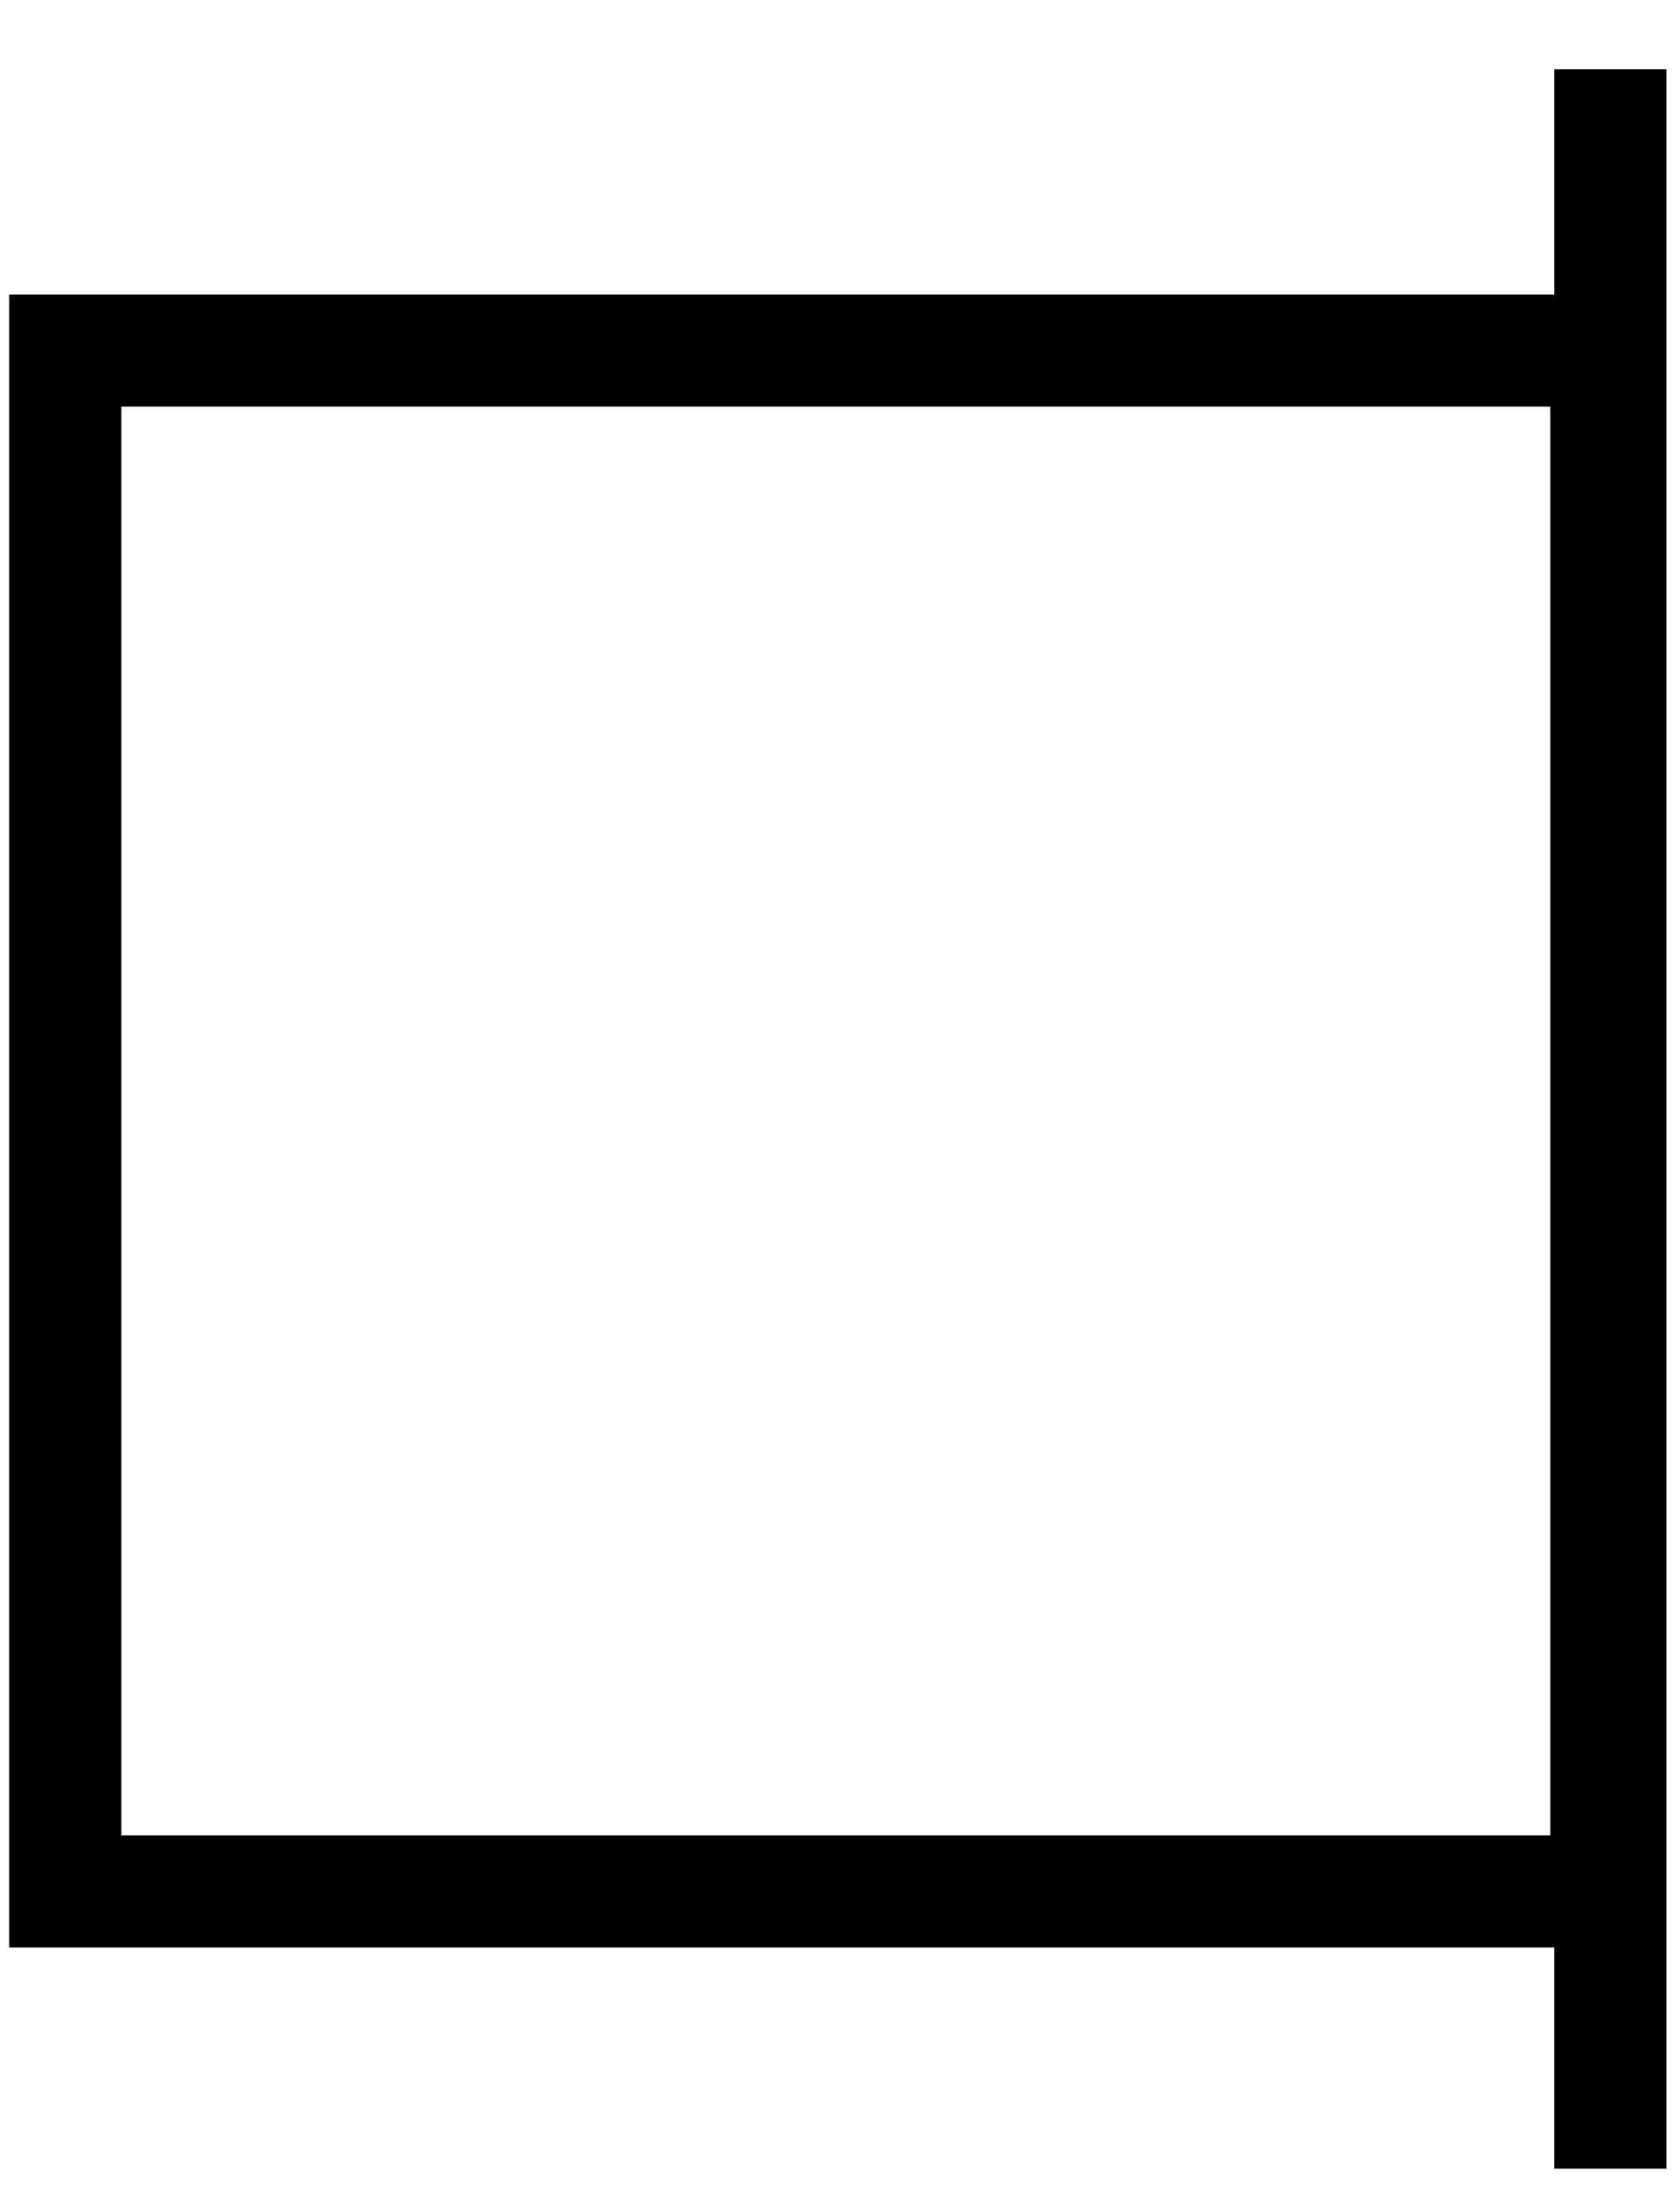
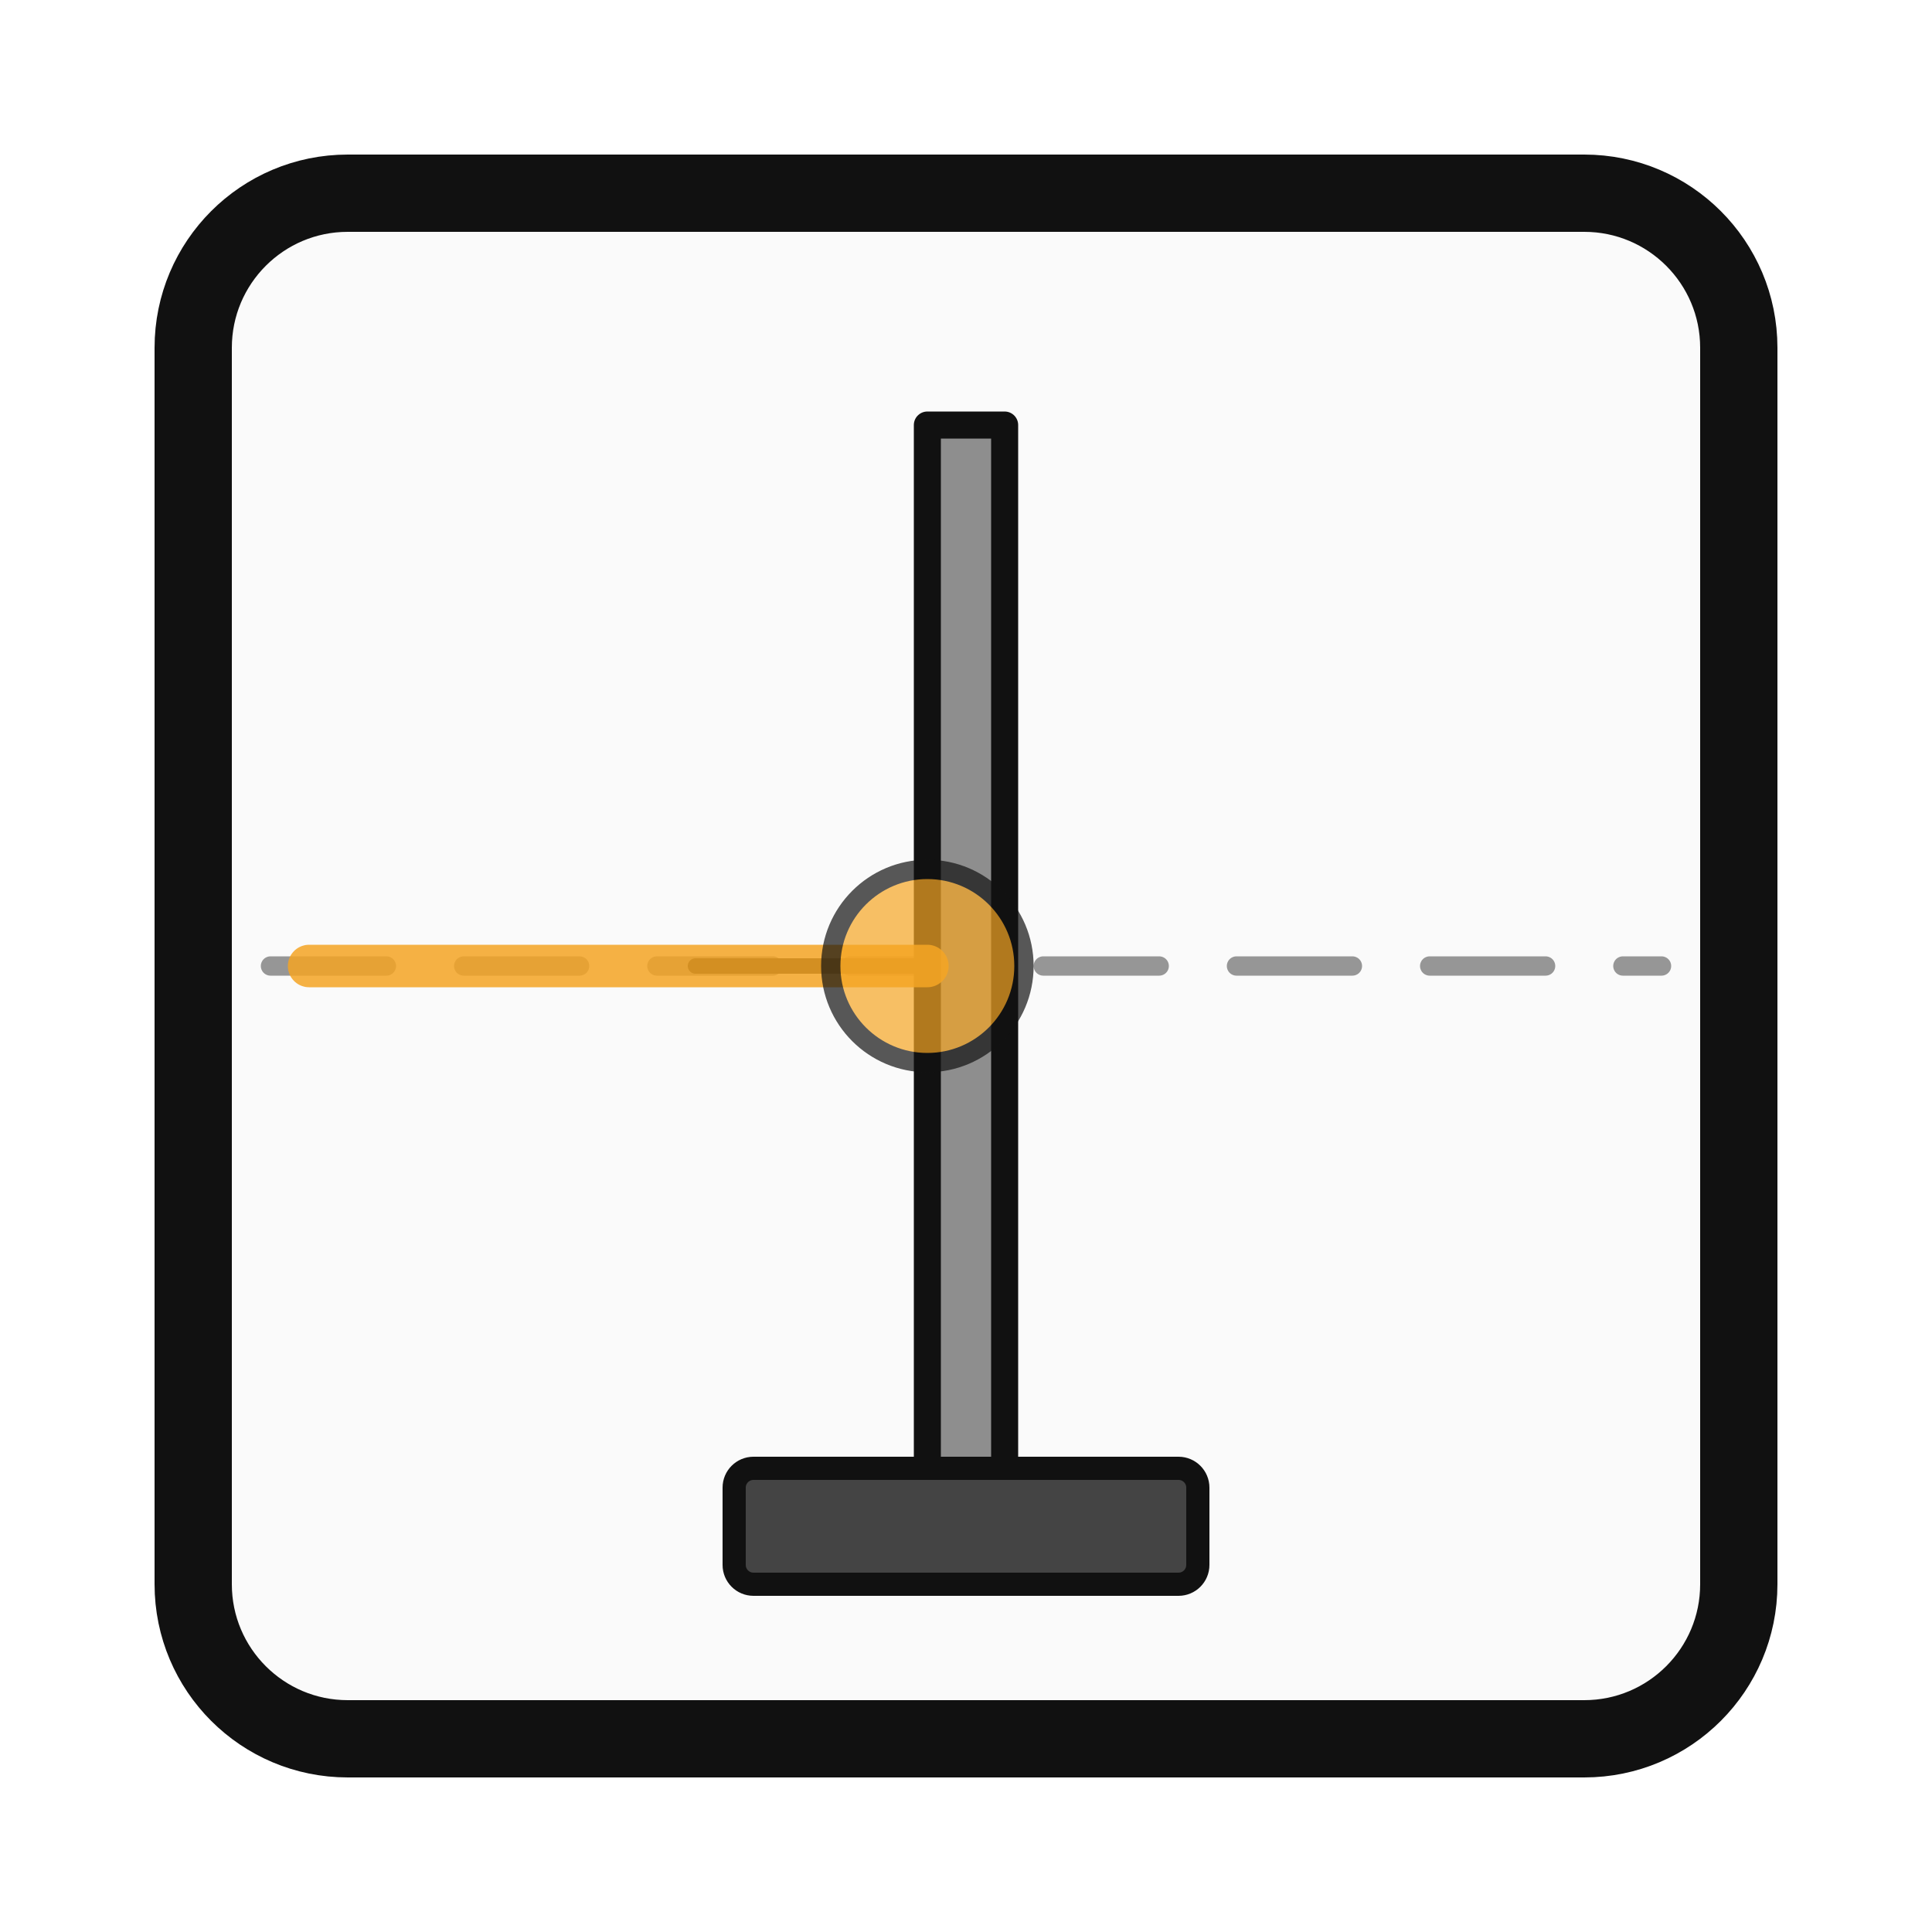
- <svg xmlns="http://www.w3.org/2000/svg" width="412" height="536" xml:space="preserve" overflow="hidden">
-   <g transform="translate(-4010 -32)">
-     <g>
-       <rect x="4026" y="118" width="378" height="378" stroke="#000000" stroke-width="27.5" stroke-linecap="butt" stroke-linejoin="miter" stroke-miterlimit="8" stroke-opacity="1" fill="none" />
-       <path d="M4405 564 4405 49" stroke="#000000" stroke-width="27.5" stroke-linecap="butt" stroke-linejoin="miter" stroke-miterlimit="8" stroke-opacity="1" fill="none" fill-rule="evenodd" />
-     </g>
-   </g>
+ <svg xmlns="http://www.w3.org/2000/svg" viewBox="0 0 100 100" width="100%" height="100%" preserveAspectRatio="xMidYMid meet" fill="none" stroke="#111111" stroke-linecap="round" stroke-linejoin="round" font-family="-apple-system, BlinkMacSystemFont, 'Segoe UI', Roboto, sans-serif">
+   <rect x="10" y="10" width="80" height="80" rx="8" ry="8" fill="#fafafa" stroke="#111111" stroke-width="4" />
+   <line x1="14" y1="50.0" x2="86" y2="50.0" stroke="#444444" stroke-width="1" stroke-dasharray="6 4" opacity="0.55" />
+   <rect x="48.0" y="22" width="4" height="56" fill="#8e8e8e" stroke="#111111" stroke-width="1.4" />
+   <line x1="36.0" y1="50.0" x2="48.0" y2="50.0" stroke="#111111" stroke-width="0.8" />
+   <line x1="16" y1="50.0" x2="48.0" y2="50.0" stroke="#f5a524" stroke-width="2.2" opacity="0.85" />
+   <circle cx="48.0" cy="50.0" r="5" fill="#f5a524" stroke="#111111" stroke-width="1" opacity="0.7" />
+   <rect x="38.0" y="76" width="24" height="6" rx="1" fill="#444444" stroke="#111111" stroke-width="1.2" />
</svg>
